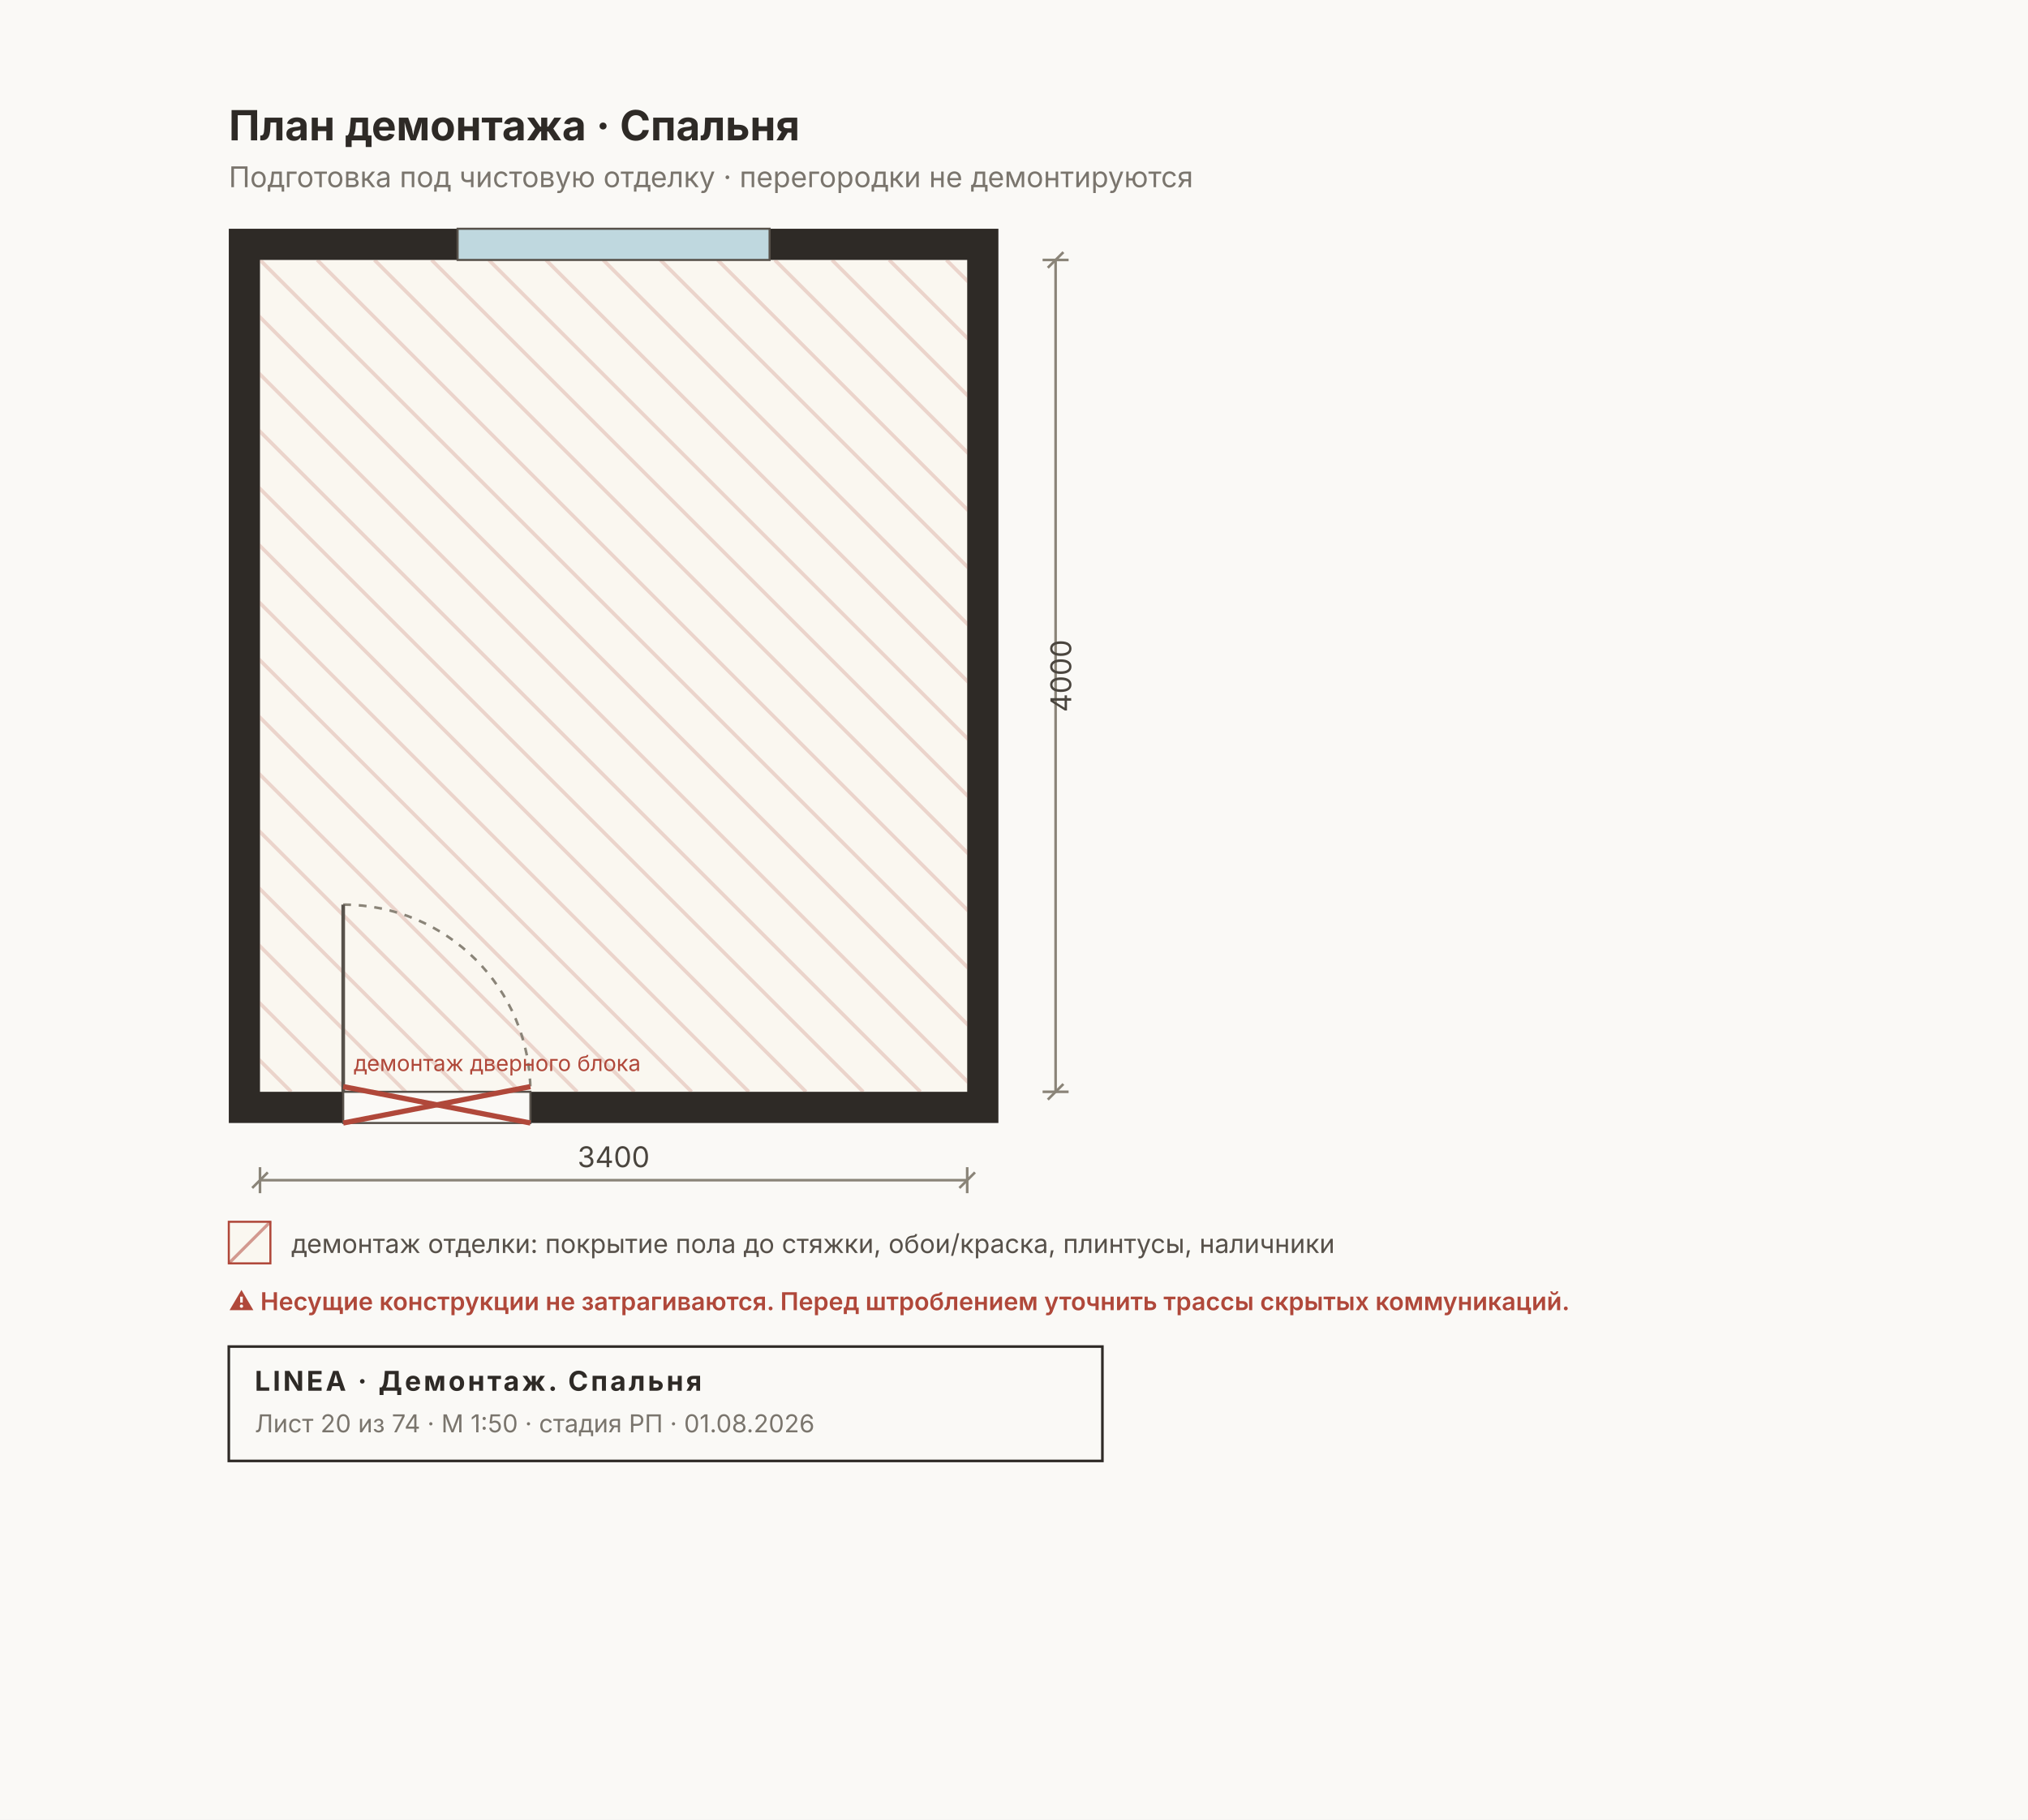
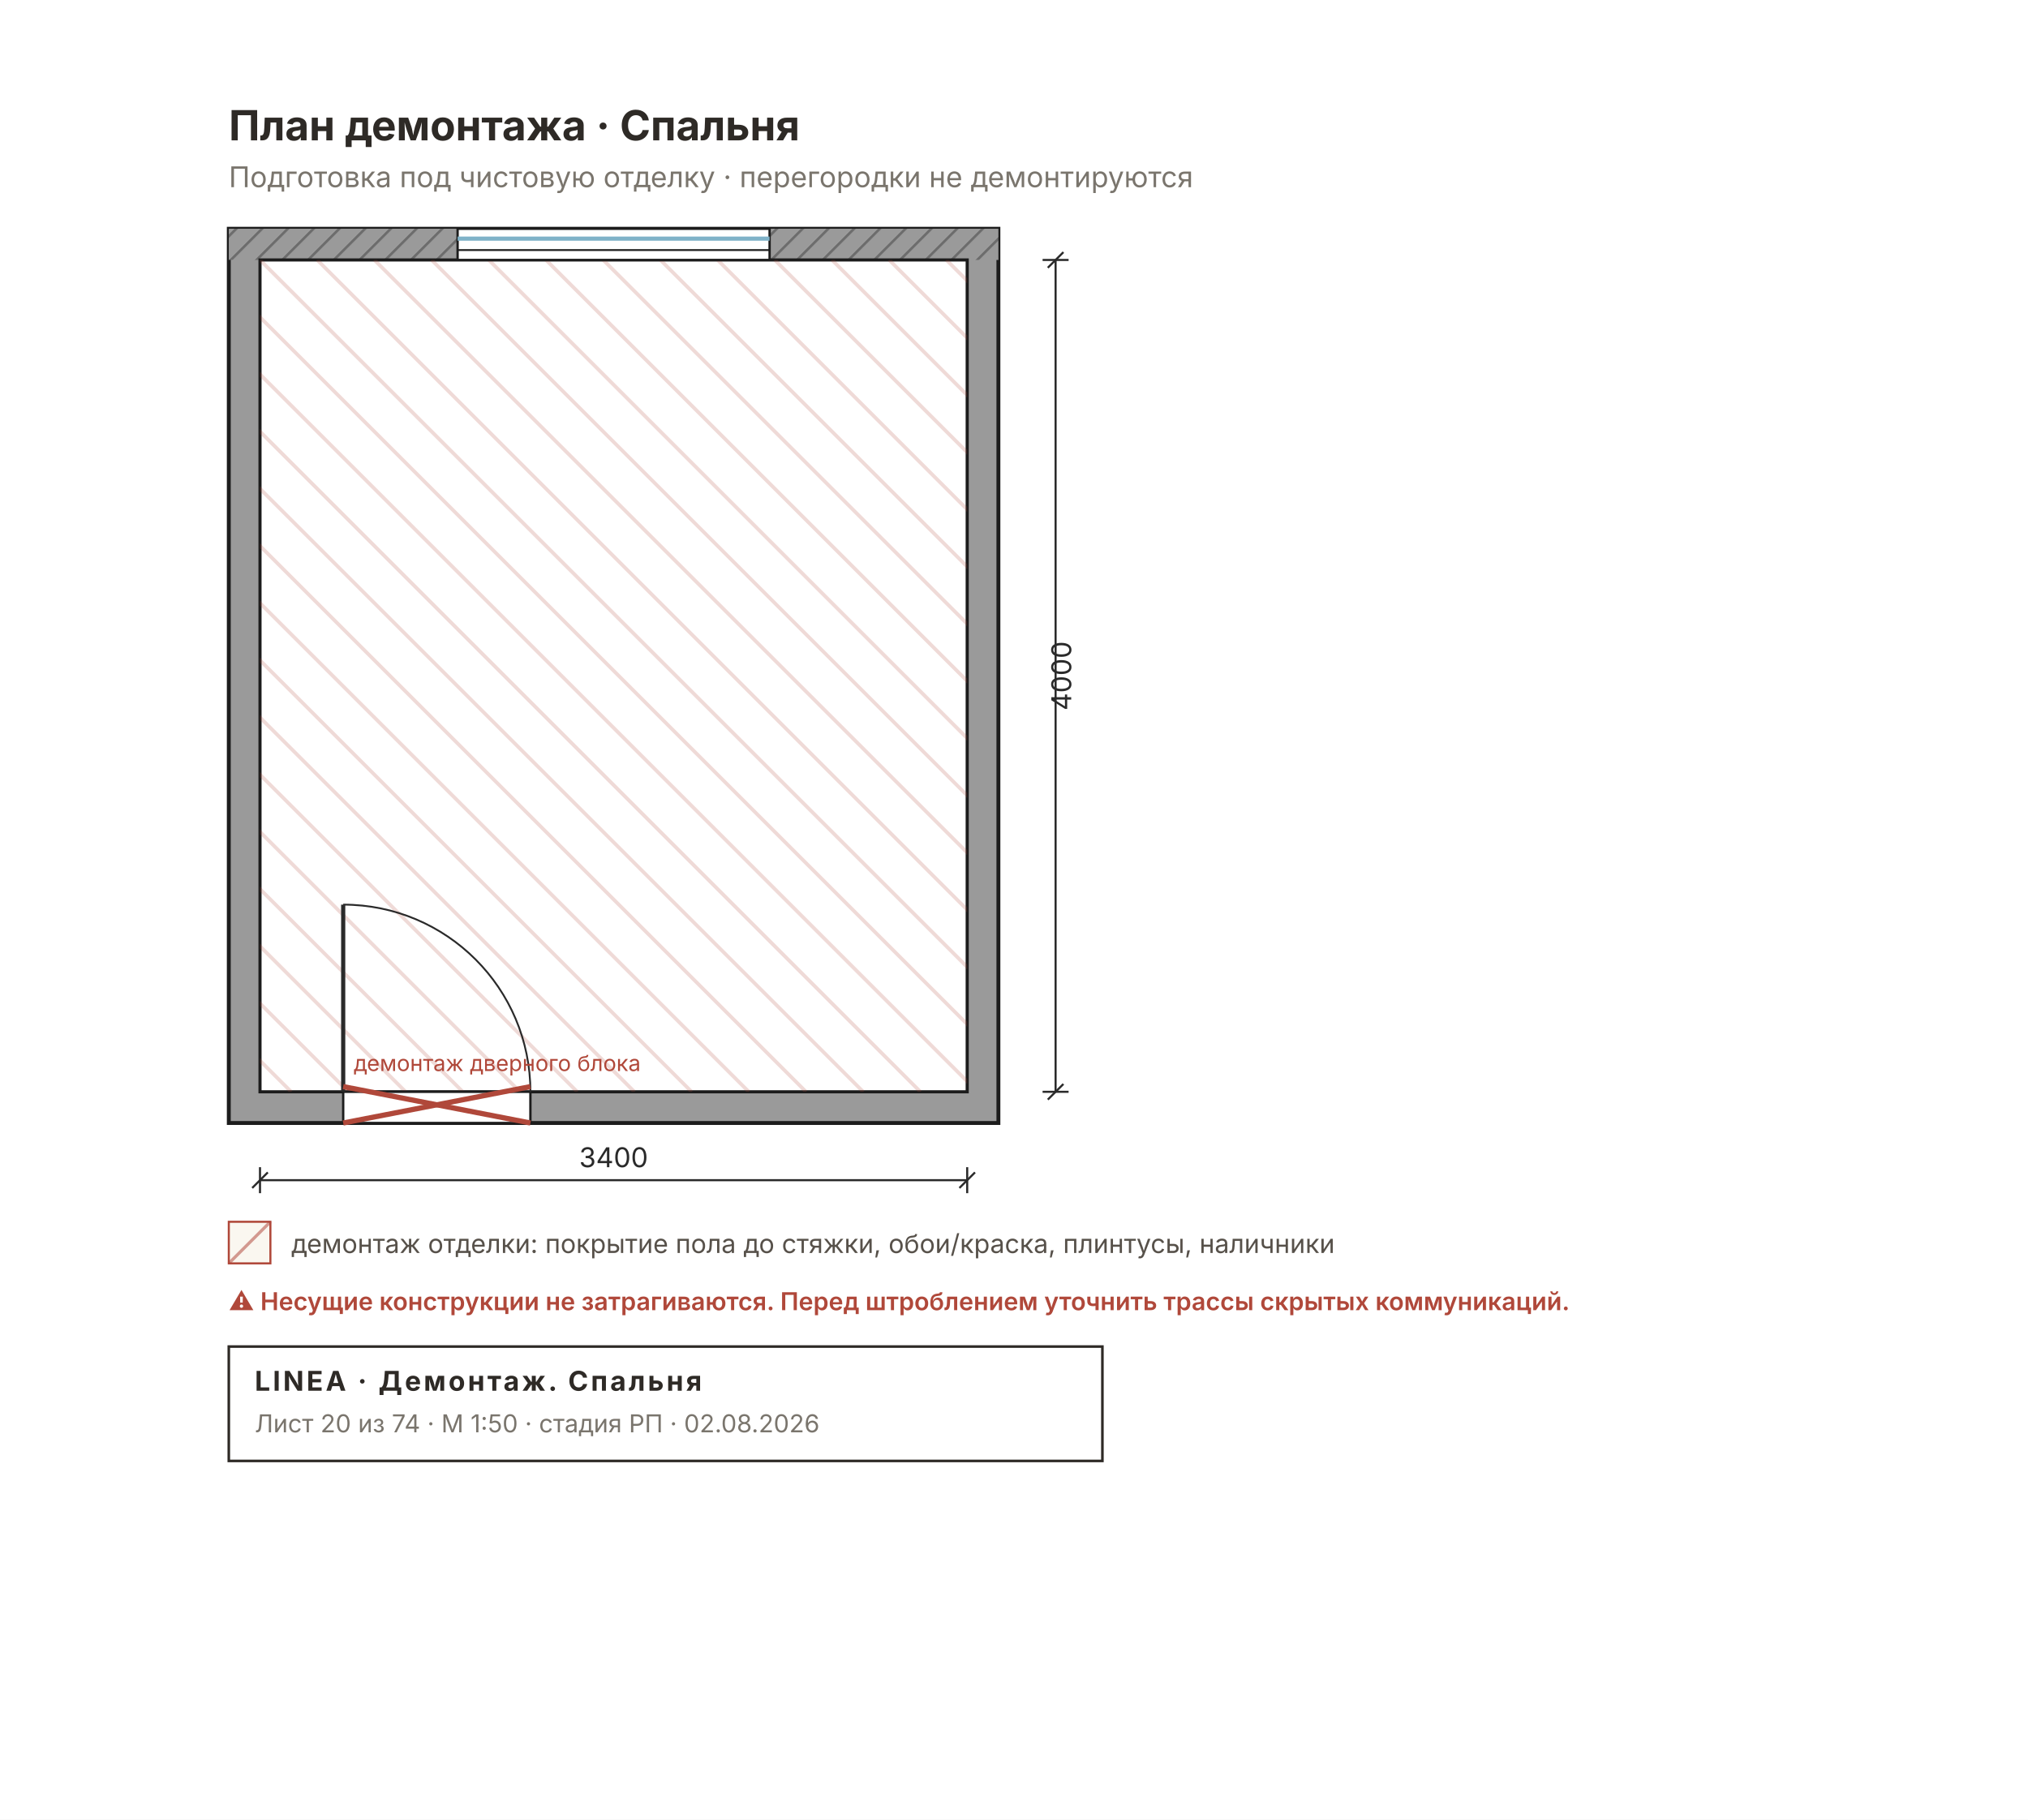
<svg xmlns="http://www.w3.org/2000/svg" width="780" height="700" viewBox="0 0 780 700" font-family="Inter, &quot;Helvetica Neue&quot;, Arial, sans-serif">
-   <rect width="780" height="700" fill="#FAF9F6" />
-   <rect x="88" y="88" width="296" height="344" fill="#2E2A26" />
-   <rect x="100" y="100" width="272" height="320" fill="#FAF7F0" />
+   <rect width="780" height="700" fill="#FFFFFF" />
+   <defs>
+     <pattern id="rh20" width="7" height="7" patternUnits="userSpaceOnUse" patternTransform="rotate(45)">
+       <rect width="7" height="7" fill="#9A9A9A" />
+       <line x1="0" y1="0" x2="0" y2="7" stroke="#6E6E6E" stroke-width="2" />
+     </pattern>
+   </defs>
+   <rect x="88" y="88" width="296" height="344" fill="#9A9A9A" stroke="#1C1C1C" stroke-width="1.5" />
+   <rect x="88" y="88" width="296" height="12" fill="url(#rh20)" />
+   <rect x="100" y="100" width="272" height="320" fill="#FFFFFF" stroke="#1C1C1C" stroke-width="1.2" />
  <clipPath id="dm2">
    <rect x="100" y="100" width="272" height="320" />
  </clipPath>
  <g clip-path="url(#dm2)">
    <line x1="-230" y1="100" x2="90" y2="420" stroke="#B0483A33" stroke-width="1.4" />
    <line x1="-208" y1="100" x2="112" y2="420" stroke="#B0483A33" stroke-width="1.4" />
    <line x1="-186" y1="100" x2="134" y2="420" stroke="#B0483A33" stroke-width="1.4" />
    <line x1="-164" y1="100" x2="156" y2="420" stroke="#B0483A33" stroke-width="1.4" />
    <line x1="-142" y1="100" x2="178" y2="420" stroke="#B0483A33" stroke-width="1.4" />
    <line x1="-120" y1="100" x2="200" y2="420" stroke="#B0483A33" stroke-width="1.4" />
    <line x1="-98" y1="100" x2="222" y2="420" stroke="#B0483A33" stroke-width="1.4" />
    <line x1="-76" y1="100" x2="244" y2="420" stroke="#B0483A33" stroke-width="1.4" />
    <line x1="-54" y1="100" x2="266" y2="420" stroke="#B0483A33" stroke-width="1.4" />
    <line x1="-32" y1="100" x2="288" y2="420" stroke="#B0483A33" stroke-width="1.4" />
    <line x1="-10" y1="100" x2="310" y2="420" stroke="#B0483A33" stroke-width="1.4" />
    <line x1="12" y1="100" x2="332" y2="420" stroke="#B0483A33" stroke-width="1.4" />
    <line x1="34" y1="100" x2="354" y2="420" stroke="#B0483A33" stroke-width="1.4" />
    <line x1="56" y1="100" x2="376" y2="420" stroke="#B0483A33" stroke-width="1.4" />
    <line x1="78" y1="100" x2="398" y2="420" stroke="#B0483A33" stroke-width="1.4" />
    <line x1="100" y1="100" x2="420" y2="420" stroke="#B0483A33" stroke-width="1.4" />
    <line x1="122" y1="100" x2="442" y2="420" stroke="#B0483A33" stroke-width="1.4" />
    <line x1="144" y1="100" x2="464" y2="420" stroke="#B0483A33" stroke-width="1.4" />
    <line x1="166" y1="100" x2="486" y2="420" stroke="#B0483A33" stroke-width="1.4" />
    <line x1="188" y1="100" x2="508" y2="420" stroke="#B0483A33" stroke-width="1.4" />
    <line x1="210" y1="100" x2="530" y2="420" stroke="#B0483A33" stroke-width="1.4" />
    <line x1="232" y1="100" x2="552" y2="420" stroke="#B0483A33" stroke-width="1.4" />
    <line x1="254" y1="100" x2="574" y2="420" stroke="#B0483A33" stroke-width="1.4" />
    <line x1="276" y1="100" x2="596" y2="420" stroke="#B0483A33" stroke-width="1.4" />
    <line x1="298" y1="100" x2="618" y2="420" stroke="#B0483A33" stroke-width="1.4" />
    <line x1="320" y1="100" x2="640" y2="420" stroke="#B0483A33" stroke-width="1.4" />
    <line x1="342" y1="100" x2="662" y2="420" stroke="#B0483A33" stroke-width="1.4" />
    <line x1="364" y1="100" x2="684" y2="420" stroke="#B0483A33" stroke-width="1.4" />
    <line x1="386" y1="100" x2="706" y2="420" stroke="#B0483A33" stroke-width="1.4" />
    <line x1="408" y1="100" x2="728" y2="420" stroke="#B0483A33" stroke-width="1.4" />
    <line x1="430" y1="100" x2="750" y2="420" stroke="#B0483A33" stroke-width="1.4" />
    <line x1="452" y1="100" x2="772" y2="420" stroke="#B0483A33" stroke-width="1.4" />
    <line x1="474" y1="100" x2="794" y2="420" stroke="#B0483A33" stroke-width="1.4" />
    <line x1="496" y1="100" x2="816" y2="420" stroke="#B0483A33" stroke-width="1.4" />
    <line x1="518" y1="100" x2="838" y2="420" stroke="#B0483A33" stroke-width="1.4" />
    <line x1="540" y1="100" x2="860" y2="420" stroke="#B0483A33" stroke-width="1.4" />
    <line x1="562" y1="100" x2="882" y2="420" stroke="#B0483A33" stroke-width="1.4" />
    <line x1="584" y1="100" x2="904" y2="420" stroke="#B0483A33" stroke-width="1.4" />
    <line x1="606" y1="100" x2="926" y2="420" stroke="#B0483A33" stroke-width="1.4" />
    <line x1="628" y1="100" x2="948" y2="420" stroke="#B0483A33" stroke-width="1.4" />
    <line x1="650" y1="100" x2="970" y2="420" stroke="#B0483A33" stroke-width="1.4" />
    <line x1="672" y1="100" x2="992" y2="420" stroke="#B0483A33" stroke-width="1.4" />
    <line x1="694" y1="100" x2="1014" y2="420" stroke="#B0483A33" stroke-width="1.4" />
  </g>
-   <rect x="176" y="88" width="120" height="12" fill="#BFD8DF" stroke="#57514A" stroke-width="0.8" />
-   <rect x="132" y="420" width="72" height="12" fill="#FAF9F6" stroke="#57514A" stroke-width="0.8" />
-   <path d="M 132 348 A 72 72 0 0 1 204 420" fill="none" stroke="#8A8478" stroke-width="1" stroke-dasharray="3 3" />
-   <line x1="132" y1="420" x2="132" y2="348" stroke="#57514A" stroke-width="1.4" />
+   <rect x="176" y="88" width="120" height="12" fill="#FFFFFF" stroke="#1C1C1C" stroke-width="0.9" />
+   <line x1="176" y1="91.8" x2="296" y2="91.8" stroke="#7FB2C8" stroke-width="1.6" />
+   <line x1="176" y1="96.2" x2="296" y2="96.2" stroke="#1C1C1C" stroke-width="0.7" />
+   <rect x="132" y="420" width="72" height="12" fill="#FFFFFF" stroke="#1C1C1C" stroke-width="0.9" />
+   <line x1="132" y1="420" x2="132" y2="348" stroke="#2A2A2A" stroke-width="1.6" />
+   <path d="M 204 420 A 72 72 0 0 0 132 348" fill="none" stroke="#2A2A2A" stroke-width="0.7" />
  <g stroke="#B0483A" stroke-width="2">
    <line x1="132" y1="418" x2="204" y2="432" />
    <line x1="132" y1="432" x2="204" y2="418" />
  </g>
  <text x="136" y="412" font-size="8.5" fill="#B0483A">демонтаж дверного блока</text>
  <text x="88" y="54" font-size="16" font-weight="700" fill="#2E2A26">План демонтажа · Спальня</text>
  <text x="88" y="72" font-size="11" fill="#7A756D">Подготовка под чистовую отделку · перегородки не демонтируются</text>
-   <g stroke="#8A8478" stroke-width="1" fill="none">
+   <g stroke="#2A2A2A" stroke-width="0.8" fill="none">
    <line x1="100" y1="454" x2="372" y2="454" />
    <line x1="100" y1="449" x2="100" y2="459" />
    <line x1="372" y1="449" x2="372" y2="459" />
    <line x1="97" y1="457" x2="103" y2="451" />
    <line x1="369" y1="457" x2="375" y2="451" />
  </g>
-   <text x="236" y="449" font-size="11" fill="#4A453E" text-anchor="middle">3400</text>
-   <g stroke="#8A8478" stroke-width="1" fill="none">
+   <text x="236" y="449" font-size="10.5" fill="#2A2A2A" text-anchor="middle">3400</text>
+   <g stroke="#2A2A2A" stroke-width="0.8" fill="none">
    <line x1="406" y1="100" x2="406" y2="420" />
    <line x1="401" y1="100" x2="411" y2="100" />
    <line x1="401" y1="420" x2="411" y2="420" />
    <line x1="403" y1="103" x2="409" y2="97" />
    <line x1="403" y1="423" x2="409" y2="417" />
  </g>
-   <text x="412" y="260" font-size="11" fill="#4A453E" transform="rotate(-90 412 260)" text-anchor="middle">4000</text>
+   <text x="412" y="260" font-size="10.5" fill="#2A2A2A" transform="rotate(-90 412 260)" text-anchor="middle">4000</text>
  <g font-size="10" fill="#57514A">
    <rect x="88" y="470" width="16" height="16" fill="#FAF7F0" stroke="#B0483A" stroke-width="0.8" />
    <line x1="88" y1="486" x2="104" y2="470" stroke="#B0483A88" stroke-width="1.2" />
    <text x="112" y="482">демонтаж отделки: покрытие пола до стяжки, обои/краска, плинтусы, наличники</text>
  </g>
  <g font-size="9.5" font-weight="600" fill="#B0483A">
    <text x="88" y="504">⚠ Несущие конструкции не затрагиваются. Перед штроблением уточнить трассы скрытых коммуникаций.</text>
  </g>
  <g>
    <rect x="88" y="518" width="336" height="44" fill="none" stroke="#2E2A26" stroke-width="1" />
    <text x="98" y="535" font-size="10.5" font-weight="700" fill="#2E2A26" letter-spacing="1">LINEA · Демонтаж. Спальня</text>
-     <text x="98" y="551" font-size="9.5" fill="#7A756D">Лист 20 из 74 · М 1:50 · стадия РП · 01.08.2026</text>
+     <text x="98" y="551" font-size="9.5" fill="#7A756D">Лист 20 из 74 · М 1:50 · стадия РП · 02.08.2026</text>
  </g>
</svg>
